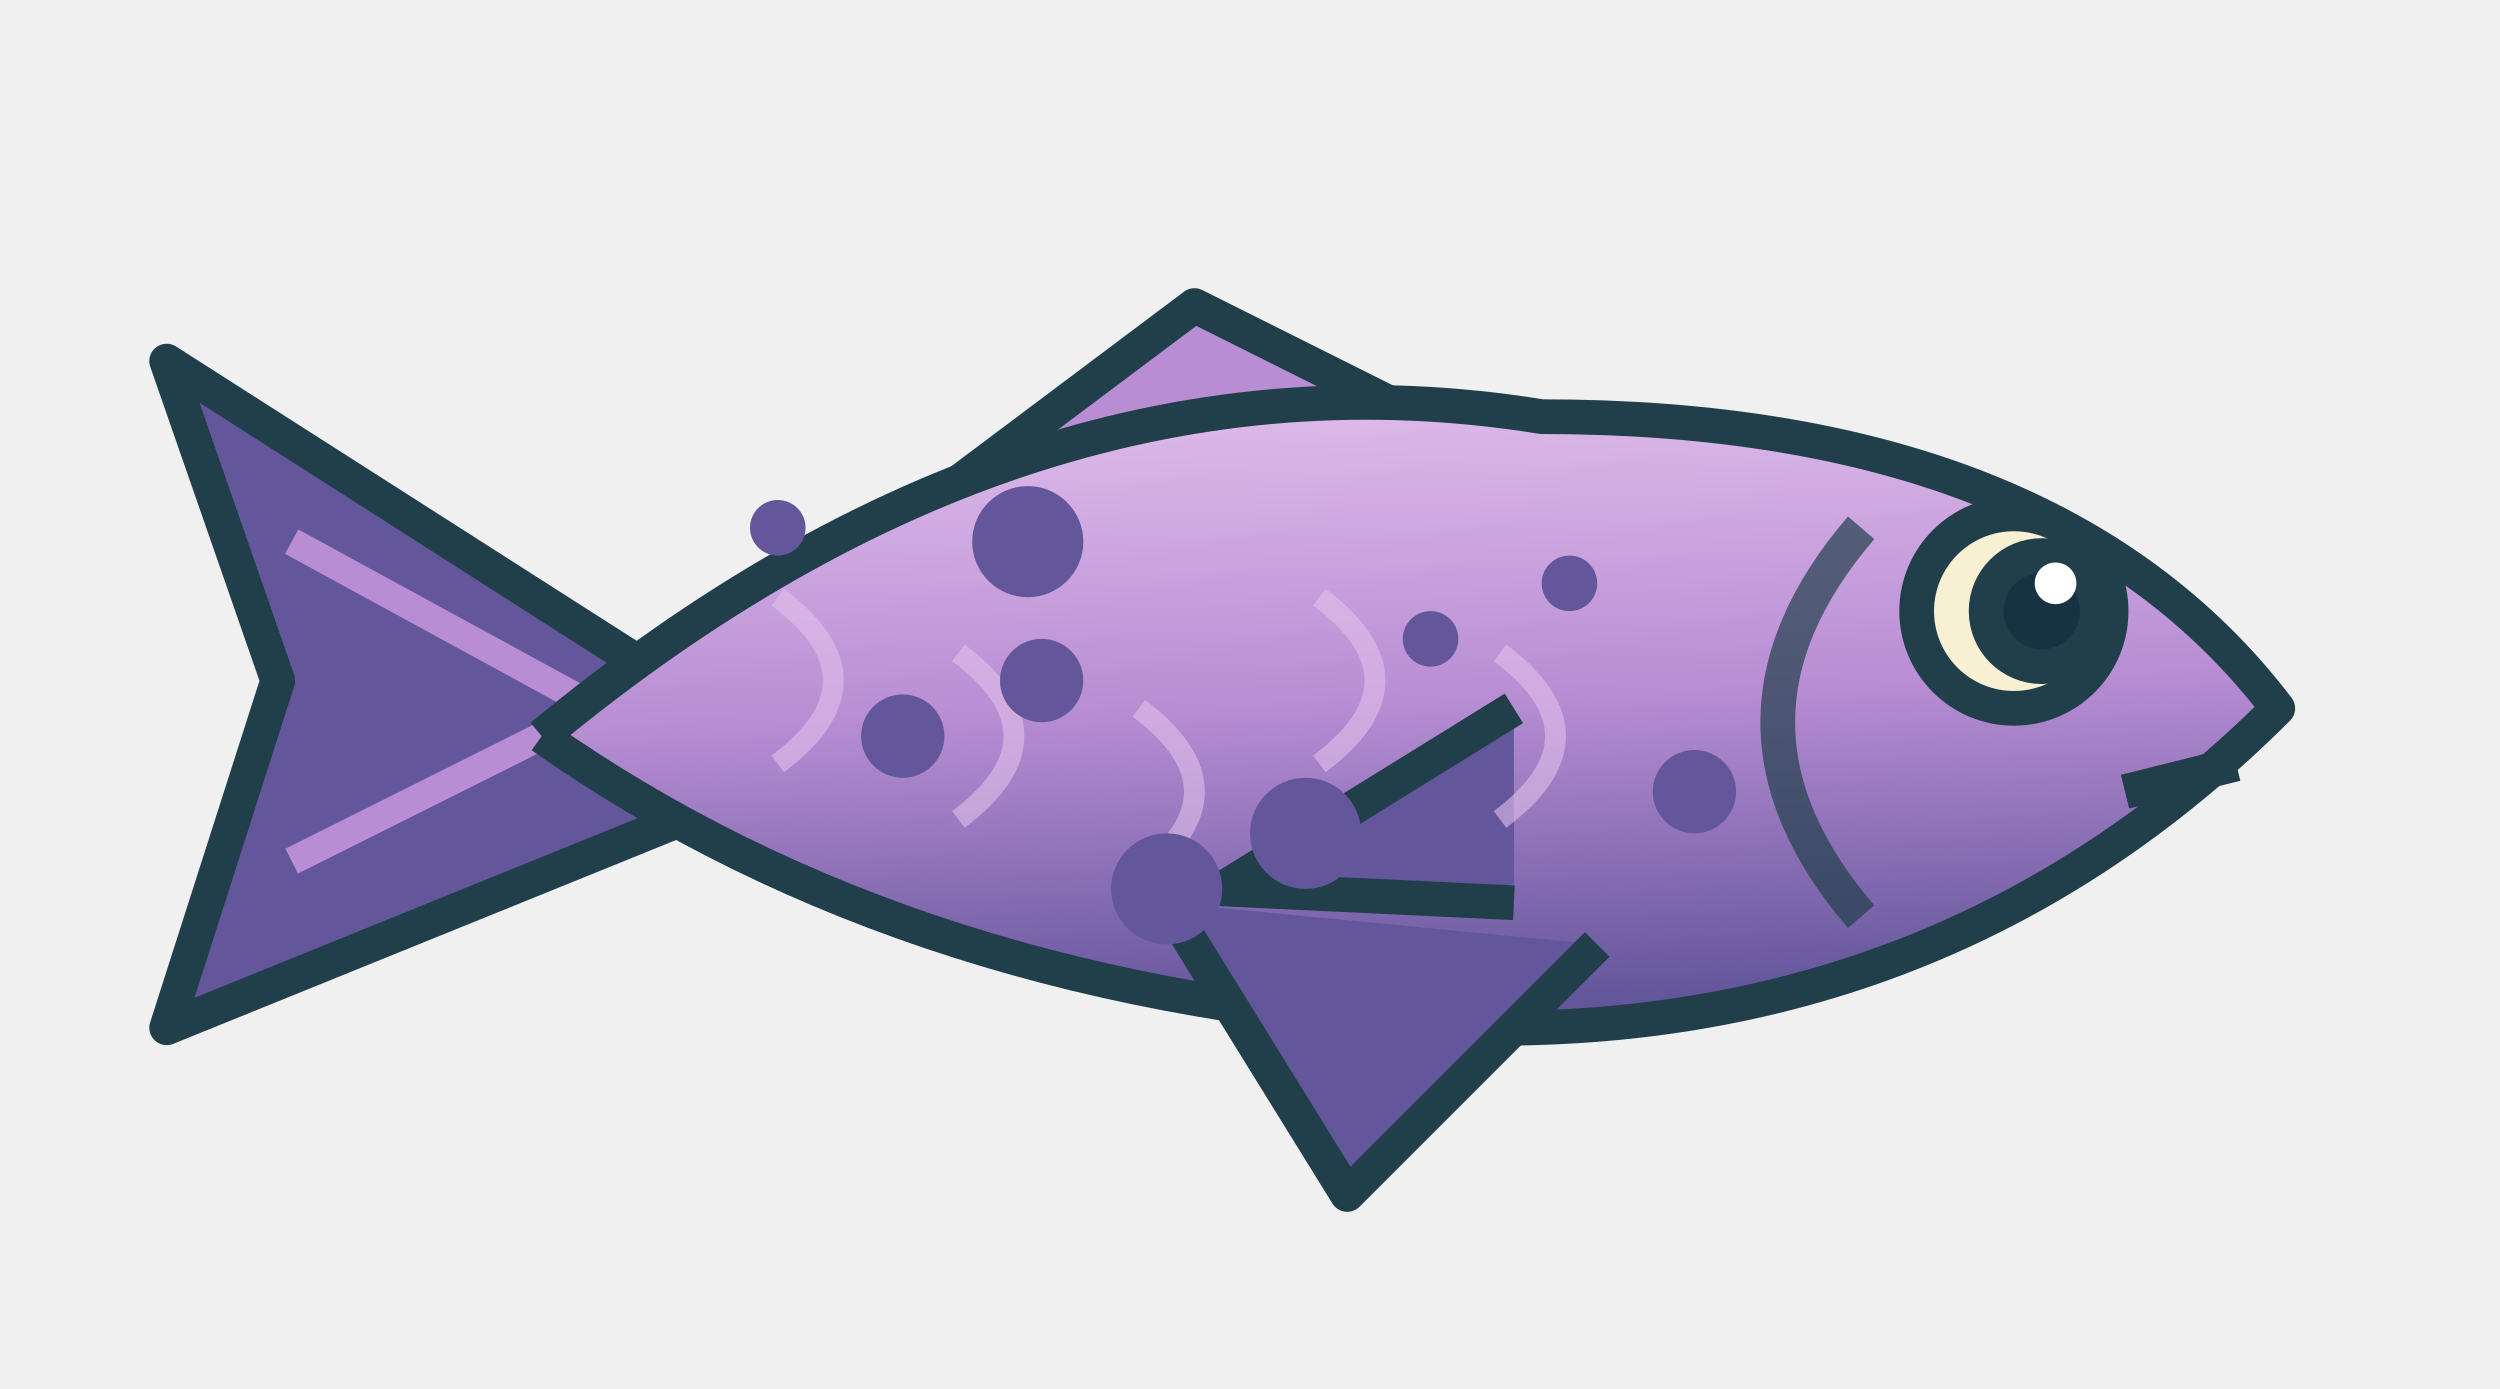
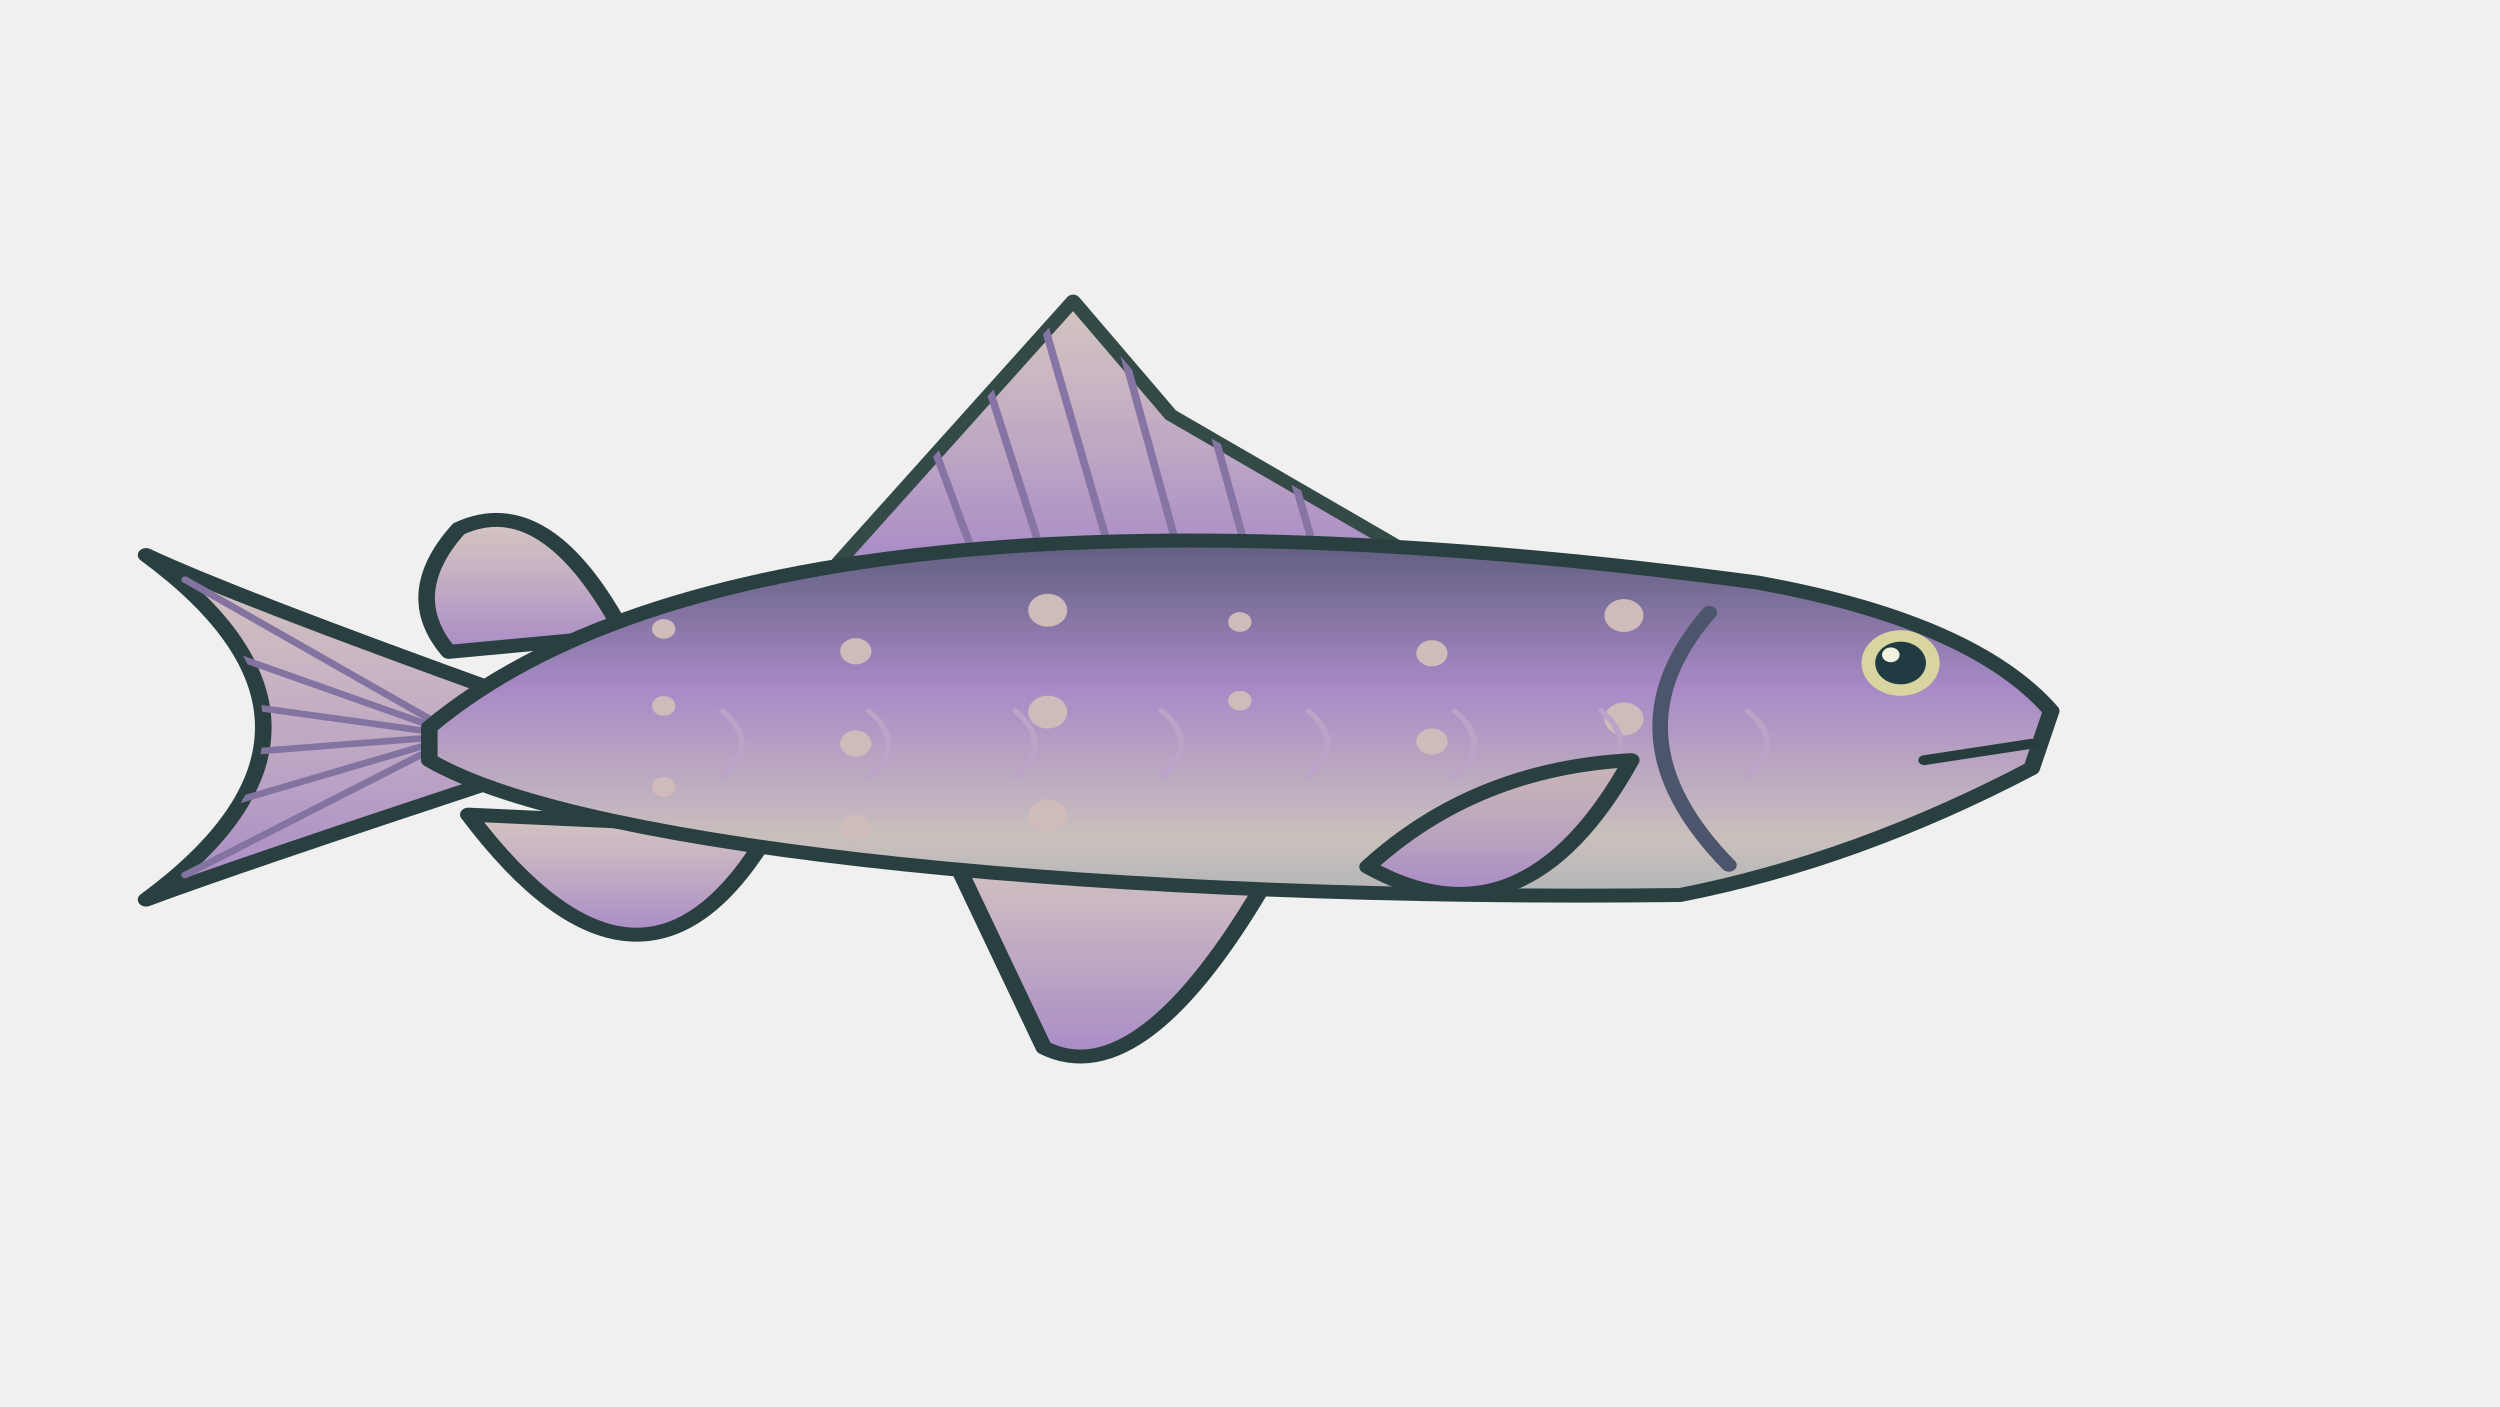
- <svg xmlns="http://www.w3.org/2000/svg" width="180" height="100" viewBox="0 0 180 100">
+ <svg xmlns="http://www.w3.org/2000/svg" width="256" height="144" viewBox="0 0 256 144">
  <defs>
-     <linearGradient id="body" x2=".1" y2="1">
-       <stop stop-color="#e1bfeb" />
-       <stop offset=".52" stop-color="#b88dd4" />
-       <stop offset="1" stop-color="#64569b" />
+     <linearGradient id="body" x1="0" y1="0" x2="0" y2="1">
+       <stop stop-color="#5f5e7e" />
+       <stop offset=".42" stop-color="#a98ac7" />
+       <stop offset=".84" stop-color="#c9c0bc" />
+       <stop offset="1" stop-color="#b3b5b8" />
    </linearGradient>
+     <linearGradient id="fin" x1="0" y1="1" x2="0" y2="0">
+       <stop stop-color="#a98ac7" />
+       <stop offset="1" stop-color="#cdbab4" stop-opacity=".78" />
+     </linearGradient>
+     <clipPath id="bodyclip">
+       <path d="M 43.96 72 C 66.96 49.04 114.89 44.00 180.04 54.36 Q 202.04 59.12 210.04 70.00 L 208.04 77.00 Q 190.04 88.24 172.04 92.44 C 114.89 93.28 59.96 87.12 43.96 76 Z" />
+     </clipPath>
  </defs>
-   <g stroke="#213e4b" stroke-width="2.5" stroke-linejoin="round">
-     <path d="M48 49 12 26 20 49 12 74 49 59" fill="#64569b" />
-     <path d="M21 39 43 51 21 62" fill="none" stroke="#b88dd4" stroke-width="2" />
-     <path d="M66 37 86 22 114 36" fill="#b88dd4" />
-     <path d="M39 53 Q74 24 111 30 Q148 30 164 51 Q140 75 105 74 Q66 72 39 53" fill="url(#body)" />
-     <path d="M84 65 97 86 115 68 M109 51 88 64 109 65" fill="#64569b" />
-     <path d="M56 43 q8 6 0 12" fill="none" stroke="#e1bfeb" stroke-opacity=".6" stroke-width="1.5" />
-     <path d="M69 47 q8 6 0 12" fill="none" stroke="#e1bfeb" stroke-opacity=".6" stroke-width="1.5" />
-     <path d="M82 51 q8 6 0 12" fill="none" stroke="#e1bfeb" stroke-opacity=".6" stroke-width="1.5" />
-     <path d="M95 43 q8 6 0 12" fill="none" stroke="#e1bfeb" stroke-opacity=".6" stroke-width="1.5" />
-     <path d="M108 47 q8 6 0 12" fill="none" stroke="#e1bfeb" stroke-opacity=".6" stroke-width="1.5" />
-     <circle cx="56" cy="38" r="2" fill="#64569b" stroke="none" />
-     <circle cx="75" cy="49" r="3" fill="#64569b" stroke="none" />
-     <circle cx="94" cy="60" r="4" fill="#64569b" stroke="none" />
-     <circle cx="113" cy="42" r="2" fill="#64569b" stroke="none" />
-     <circle cx="65" cy="53" r="3" fill="#64569b" stroke="none" />
-     <circle cx="84" cy="64" r="4" fill="#64569b" stroke="none" />
-     <circle cx="103" cy="46" r="2" fill="#64569b" stroke="none" />
-     <circle cx="122" cy="57" r="3" fill="#64569b" stroke="none" />
-     <circle cx="74" cy="39" r="4" fill="#64569b" stroke="none" />
-     <path d="M134 38 Q122 52 134 66" fill="none" opacity=".7" />
-     <circle cx="145" cy="44" r="7" fill="#f8f0d3" />
-     <circle cx="147" cy="44" r="4" fill="#173240" />
-     <circle cx="148" cy="42" r="1.5" fill="white" stroke="none" />
-     <path d="M153 57 l8 -2" fill="none" />
+   <g transform="translate(0 14) scale(1 .84)">
+     <defs>
+       <clipPath id="tailclip">
+         <path d="M 51.96 68 Q 23.96 56 14.96 51 Q 38.96 72 14.96 93 Q 23.96 89 51.96 78 Z" fill="#fff" stroke="none" stroke-width="0" stroke-linejoin="round" stroke-linecap="round" />
+       </clipPath>
+     </defs>
+     <path d="M 51.96 68 Q 23.96 56 14.96 51 Q 38.96 72 14.96 93 Q 23.96 89 51.96 78 Z" fill="url(#fin)" stroke="#293f40" stroke-width="1.7" stroke-linejoin="round" stroke-linecap="round" />
+     <defs>
+       <clipPath id="dorsalclip">
+         <path d="M85.89 51.84 L109.89 20.00 L119.89 33.92 L145.89 51.84Z" fill="#fff" stroke="none" stroke-width="0" stroke-linejoin="round" stroke-linecap="round" />
+       </clipPath>
+     </defs>
+     <path d="M85.89 51.84 L109.89 20.00 L119.89 33.92 L145.89 51.84Z" fill="url(#fin)" stroke="#334a47" stroke-width="1.5" stroke-linejoin="round" stroke-linecap="round" />
+     <path d="M 63.96 60.8 q -8 -18 -17 -13 q -6 8 -1 15 Z" fill="url(#fin)" stroke="#293f40" stroke-width="1.7" stroke-linejoin="round" stroke-linecap="round" />
+     <path d="M 129.89 90.20 Q 116.89 117.00 106.89 111.05 L 96.89 86.00 Z" fill="url(#fin)" stroke="#293f40" stroke-width="1.7" stroke-linejoin="round" stroke-linecap="round" />
+     <path d="M 78.96 84.32 Q 65.96 111.05 47.96 82.64 Z" fill="url(#fin)" stroke="#293f40" stroke-width="1.7" stroke-linejoin="round" stroke-linecap="round" />
+     <path d="M 46.96 73 L 18.96 54.00" fill="none" stroke="#8273a0" stroke-width="0.8" stroke-linejoin="round" stroke-linecap="round" clip-path="url(#tailclip)" />
+     <path d="M 46.96 73 L 18.96 61.20" fill="none" stroke="#8273a0" stroke-width="0.8" stroke-linejoin="round" stroke-linecap="round" clip-path="url(#tailclip)" />
+     <path d="M 46.96 73 L 18.96 68.40" fill="none" stroke="#8273a0" stroke-width="0.8" stroke-linejoin="round" stroke-linecap="round" clip-path="url(#tailclip)" />
+     <path d="M 46.96 73 L 18.96 75.60" fill="none" stroke="#8273a0" stroke-width="0.8" stroke-linejoin="round" stroke-linecap="round" clip-path="url(#tailclip)" />
+     <path d="M 46.96 73 L 18.96 82.80" fill="none" stroke="#8273a0" stroke-width="0.8" stroke-linejoin="round" stroke-linecap="round" clip-path="url(#tailclip)" />
+     <path d="M 46.96 73 L 18.96 90.00" fill="none" stroke="#8273a0" stroke-width="0.8" stroke-linejoin="round" stroke-linecap="round" clip-path="url(#tailclip)" />
+     <path d="M 99.89 51.56 L 92.89 29.10" fill="none" stroke="#8674a4" stroke-width="0.8" stroke-linejoin="round" stroke-linecap="round" clip-path="url(#dorsalclip)" />
+     <path d="M 106.89 51.56 L 99.89 25.49" fill="none" stroke="#8674a4" stroke-width="0.8" stroke-linejoin="round" stroke-linecap="round" clip-path="url(#dorsalclip)" />
+     <path d="M 113.89 51.56 L 106.89 22.81" fill="none" stroke="#8674a4" stroke-width="0.8" stroke-linejoin="round" stroke-linecap="round" clip-path="url(#dorsalclip)" />
+     <path d="M 120.89 51.56 L 113.89 21.38" fill="none" stroke="#8674a4" stroke-width="0.8" stroke-linejoin="round" stroke-linecap="round" clip-path="url(#dorsalclip)" />
+     <path d="M 127.89 51.56 L 120.89 21.38" fill="none" stroke="#8674a4" stroke-width="0.8" stroke-linejoin="round" stroke-linecap="round" clip-path="url(#dorsalclip)" />
+     <path d="M 134.89 51.56 L 127.89 22.81" fill="none" stroke="#8674a4" stroke-width="0.8" stroke-linejoin="round" stroke-linecap="round" clip-path="url(#dorsalclip)" />
+     <path d="M 43.96 72 C 66.96 49.04 114.89 44.00 180.04 54.36 Q 202.04 59.12 210.04 70.00 L 208.04 77.00 Q 190.04 88.24 172.04 92.44 C 114.89 93.28 59.96 87.12 43.96 76 Z" fill="url(#body)" stroke="#293f40" stroke-width="1.7" stroke-linejoin="round" stroke-linecap="round" />
+     <g clip-path="url(#bodyclip)">
+       <circle cx="67.96" cy="60.00" r="1.20" fill="#cebbba" />
+       <circle cx="87.63" cy="62.73" r="1.60" fill="#cebbba" />
+       <circle cx="107.29" cy="57.73" r="2.00" fill="#cebbba" />
+       <circle cx="126.96" cy="59.16" r="1.20" fill="#cebbba" />
+       <circle cx="146.63" cy="62.97" r="1.60" fill="#cebbba" />
+       <circle cx="166.29" cy="58.37" r="2.00" fill="#cebbba" />
+       <circle cx="67.96" cy="69.39" r="1.20" fill="#cebbba" />
+       <circle cx="87.63" cy="73.97" r="1.60" fill="#cebbba" />
+       <circle cx="107.29" cy="70.14" r="2.00" fill="#cebbba" />
+       <circle cx="126.96" cy="68.75" r="1.20" fill="#cebbba" />
+       <circle cx="146.63" cy="73.74" r="1.60" fill="#cebbba" />
+       <circle cx="166.29" cy="70.97" r="2.00" fill="#cebbba" />
+       <circle cx="67.96" cy="79.28" r="1.20" fill="#cebbba" />
+       <circle cx="87.63" cy="84.29" r="1.60" fill="#cebbba" />
+       <circle cx="107.29" cy="82.81" r="2.00" fill="#cebbba" />
+       <path d="M 73.96 70 q 4 4 0 8" fill="none" stroke="#bca3c8" stroke-width="0.6" stroke-linejoin="round" stroke-linecap="round" />
+       <path d="M 88.96 70 q 4 4 0 8" fill="none" stroke="#bca3c8" stroke-width="0.6" stroke-linejoin="round" stroke-linecap="round" />
+       <path d="M 103.96 70 q 4 4 0 8" fill="none" stroke="#bca3c8" stroke-width="0.6" stroke-linejoin="round" stroke-linecap="round" />
+       <path d="M 118.96 70 q 4 4 0 8" fill="none" stroke="#bca3c8" stroke-width="0.6" stroke-linejoin="round" stroke-linecap="round" />
+       <path d="M 133.96 70 q 4 4 0 8" fill="none" stroke="#bca3c8" stroke-width="0.6" stroke-linejoin="round" stroke-linecap="round" />
+       <path d="M 148.96 70 q 4 4 0 8" fill="none" stroke="#bca3c8" stroke-width="0.6" stroke-linejoin="round" stroke-linecap="round" />
+       <path d="M 163.96 70 q 4 4 0 8" fill="none" stroke="#bca3c8" stroke-width="0.6" stroke-linejoin="round" stroke-linecap="round" />
+       <path d="M 178.96 70 q 4 4 0 8" fill="none" stroke="#bca3c8" stroke-width="0.6" stroke-linejoin="round" stroke-linecap="round" />
+     </g>
+     <path d="M 175.04 58.00 Q 164.04 73 177.04 88.80" fill="none" stroke="#4c556b" stroke-width="1.6" stroke-linejoin="round" stroke-linecap="round" />
+     <path d="M 167.04 76 Q 156.04 99.65 140.04 89 Q 151.04 77 167.04 76Z" fill="url(#fin)" stroke="#293f40" stroke-width="1.7" stroke-linejoin="round" stroke-linecap="round" />
+     <path d="M 208.04 74 l -11 2" fill="none" stroke="#273d3d" stroke-width="1.2" stroke-linejoin="round" stroke-linecap="round" />
+     <circle cx="194.62" cy="64.16" r="4.00" fill="#d9d5a0" />
+     <circle cx="194.62" cy="64.16" r="2.60" fill="#213b42" />
+     <circle cx="193.62" cy="63.16" r="0.90" fill="#f2f1df" />
  </g>
</svg>
